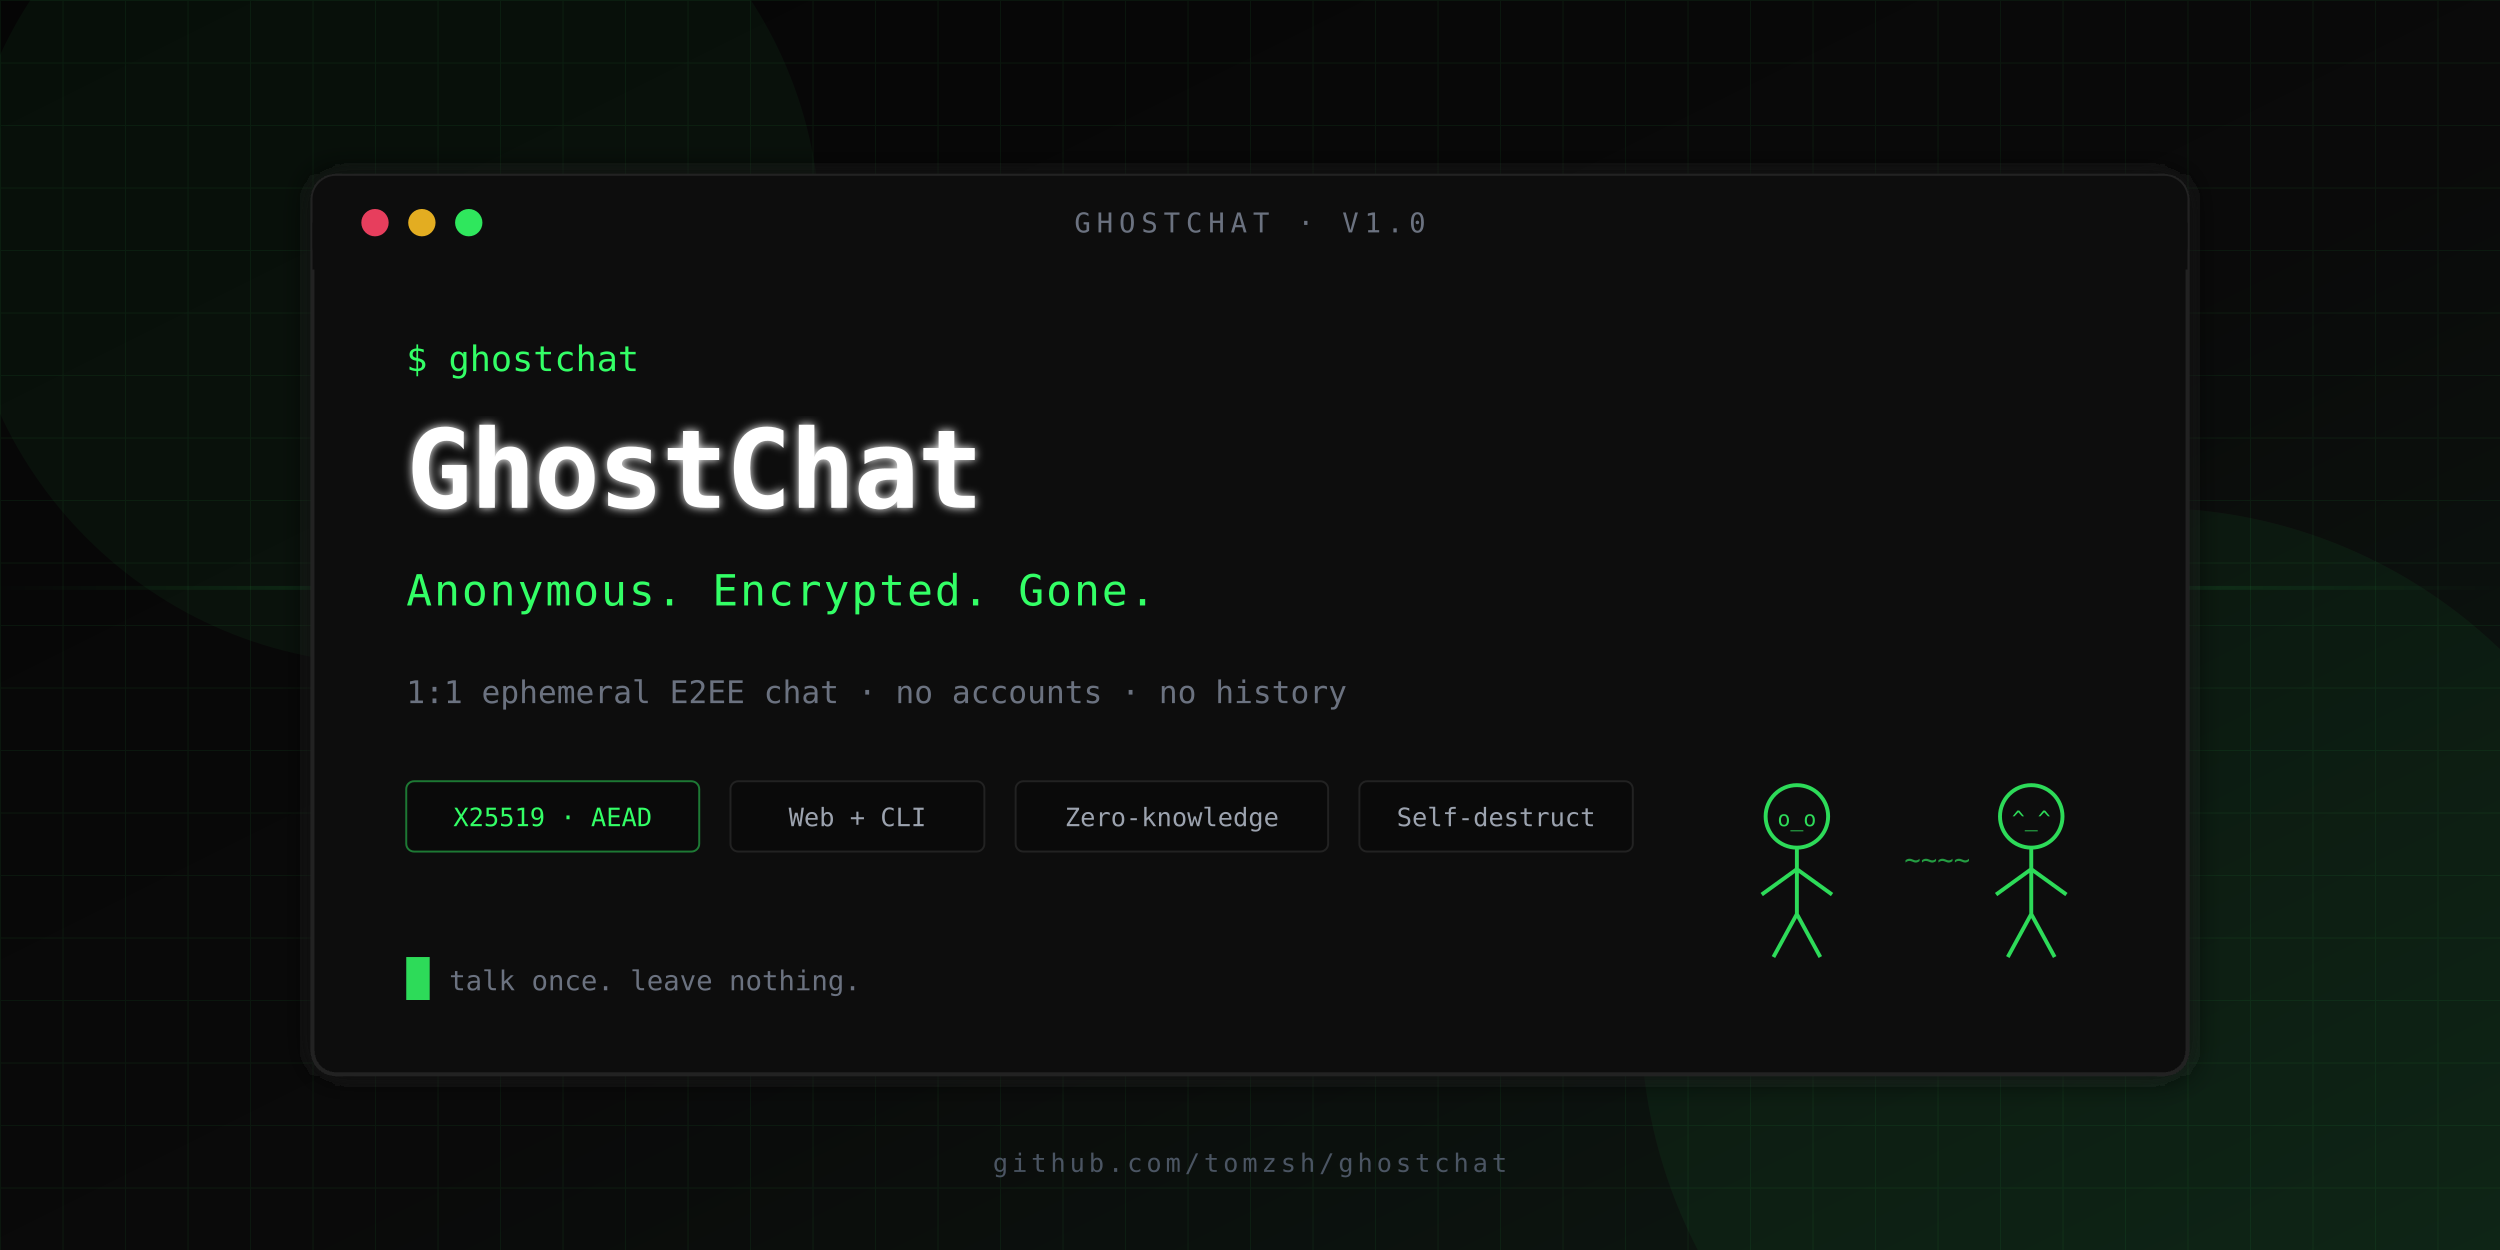
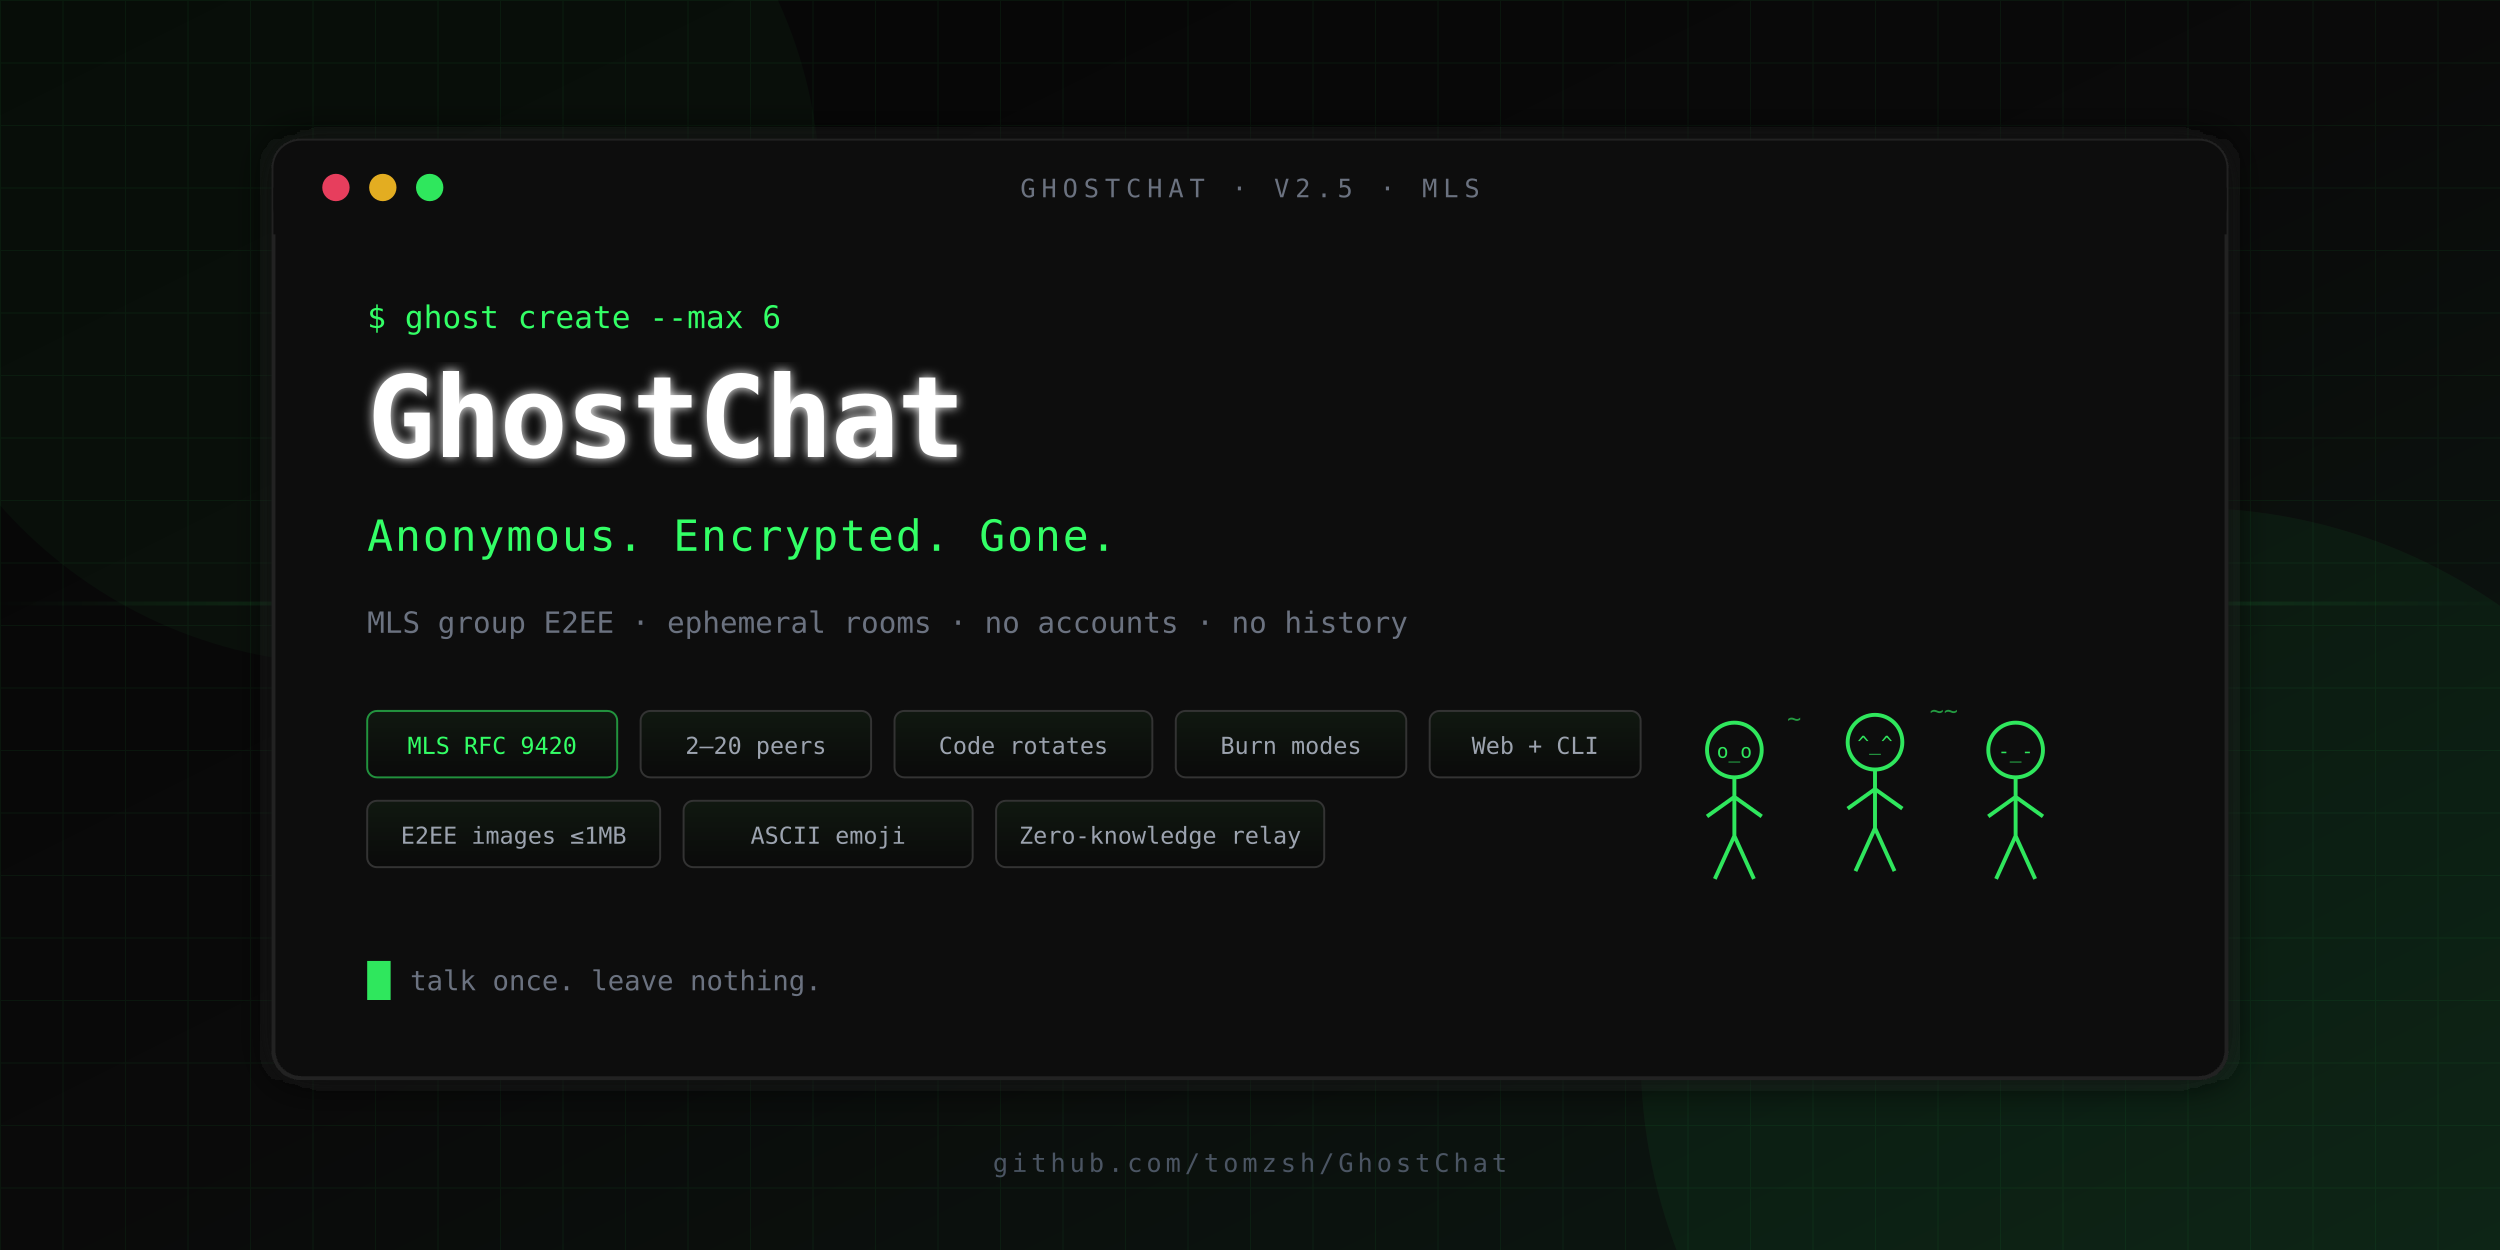
- <svg xmlns="http://www.w3.org/2000/svg" width="1280" height="640" viewBox="0 0 1280 640" role="img" aria-label="GhostChat — Anonymous Ephemeral E2EE Chat">
+ <svg xmlns="http://www.w3.org/2000/svg" width="1280" height="640" viewBox="0 0 1280 640" role="img" aria-label="GhostChat — Anonymous Ephemeral MLS E2EE Chat">
  <defs>
    <linearGradient id="bg" x1="0%" y1="0%" x2="100%" y2="100%">
      <stop offset="0%" stop-color="#050505" />
-       <stop offset="55%" stop-color="#0a0a0a" />
-       <stop offset="100%" stop-color="#0d1a12" />
+       <stop offset="50%" stop-color="#0a0a0a" />
+       <stop offset="100%" stop-color="#0c1a12" />
    </linearGradient>
    <linearGradient id="glow" x1="0%" y1="50%" x2="100%" y2="50%">
      <stop offset="0%" stop-color="#33ff66" stop-opacity="0" />
-       <stop offset="50%" stop-color="#33ff66" stop-opacity="0.35" />
+       <stop offset="50%" stop-color="#33ff66" stop-opacity="0.4" />
      <stop offset="100%" stop-color="#33ff66" stop-opacity="0" />
    </linearGradient>
+     <linearGradient id="chipFill" x1="0%" y1="0%" x2="0%" y2="100%">
+       <stop offset="0%" stop-color="#101810" />
+       <stop offset="100%" stop-color="#0a0a0a" />
+     </linearGradient>
    <pattern id="grid" width="32" height="32" patternUnits="userSpaceOnUse">
-       <path d="M32 0H0V32" fill="none" stroke="#33ff66" stroke-opacity="0.06" stroke-width="1" />
+       <path d="M32 0H0V32" fill="none" stroke="#33ff66" stroke-opacity="0.055" stroke-width="1" />
    </pattern>
    <filter id="softGlow" x="-20%" y="-20%" width="140%" height="140%">
-       <feGaussianBlur stdDeviation="8" result="b" />
+       <feGaussianBlur stdDeviation="10" result="b" />
      <feMerge>
        <feMergeNode in="b" />
        <feMergeNode in="SourceGraphic" />
      </feMerge>
    </filter>
    <filter id="titleGlow" x="-10%" y="-10%" width="120%" height="120%">
-       <feGaussianBlur stdDeviation="2.5" result="b" />
+       <feGaussianBlur stdDeviation="2.8" result="b" />
      <feMerge>
        <feMergeNode in="b" />
        <feMergeNode in="SourceGraphic" />
      </feMerge>
    </filter>
  </defs>
  <rect width="1280" height="640" fill="url(#bg)" />
  <rect width="1280" height="640" fill="url(#grid)" />
-   <circle cx="200" cy="120" r="220" fill="#33ff66" opacity="0.04" />
-   <circle cx="1100" cy="520" r="260" fill="#33ff66" opacity="0.05" />
-   <rect x="0" y="300" width="1280" height="2" fill="url(#glow)" />
-   <g transform="translate(160, 90)">
-     <rect x="0" y="0" width="960" height="460" rx="12" fill="#111111" stroke="#222222" stroke-width="2" filter="url(#softGlow)" />
-     <rect x="0" y="0" width="960" height="48" rx="12" fill="#0d0d0d" />
-     <rect x="0" y="24" width="960" height="24" fill="#0d0d0d" />
+   <circle cx="180" cy="100" r="240" fill="#33ff66" opacity="0.035" />
+   <circle cx="1120" cy="540" r="280" fill="#33ff66" opacity="0.05" />
+   <rect x="0" y="308" width="1280" height="2" fill="url(#glow)" />
+   <g transform="translate(140, 72)">
+     <rect x="0" y="0" width="1000" height="480" rx="14" fill="#111111" stroke="#222222" stroke-width="2" filter="url(#softGlow)" />
+     <rect x="0" y="0" width="1000" height="48" rx="14" fill="#0d0d0d" />
+     <rect x="0" y="24" width="1000" height="24" fill="#0d0d0d" />
    <circle cx="32" cy="24" r="7" fill="#ff4466" opacity="0.9" />
    <circle cx="56" cy="24" r="7" fill="#fbbf24" opacity="0.9" />
    <circle cx="80" cy="24" r="7" fill="#33ff66" opacity="0.9" />
-     <text x="480" y="29" text-anchor="middle" font-family="ui-monospace, SFMono-Regular, Menlo, Monaco, Consolas, monospace" font-size="14" fill="#6b7280" letter-spacing="3">GHOSTCHAT · V1.0</text>
-     <text x="48" y="100" font-family="ui-monospace, SFMono-Regular, Menlo, Monaco, Consolas, monospace" font-size="18" fill="#33ff66">$ ghostchat</text>
-     <text x="48" y="170" font-family="ui-monospace, SFMono-Regular, Menlo, Monaco, Consolas, monospace" font-size="56" font-weight="700" fill="#ffffff" filter="url(#titleGlow)" letter-spacing="-1">GhostChat</text>
-     <text x="48" y="220" font-family="ui-monospace, SFMono-Regular, Menlo, Monaco, Consolas, monospace" font-size="22" fill="#33ff66" letter-spacing="1">Anonymous. Encrypted. Gone.</text>
-     <text x="48" y="270" font-family="ui-monospace, SFMono-Regular, Menlo, Monaco, Consolas, monospace" font-size="16" fill="#6b7280">1:1 ephemeral E2EE chat · no accounts · no history</text>
-     <g transform="translate(48, 310)" font-family="ui-monospace, SFMono-Regular, Menlo, Monaco, Consolas, monospace" font-size="13">
-       <rect x="0" y="0" width="150" height="36" rx="4" fill="#0a0a0a" stroke="#33ff66" stroke-opacity="0.45" />
-       <text x="75" y="23" text-anchor="middle" fill="#33ff66">X25519 · AEAD</text>
-       <rect x="166" y="0" width="130" height="36" rx="4" fill="#0a0a0a" stroke="#222" />
-       <text x="231" y="23" text-anchor="middle" fill="#9ca3af">Web + CLI</text>
-       <rect x="312" y="0" width="160" height="36" rx="4" fill="#0a0a0a" stroke="#222" />
-       <text x="392" y="23" text-anchor="middle" fill="#9ca3af">Zero-knowledge</text>
-       <rect x="488" y="0" width="140" height="36" rx="4" fill="#0a0a0a" stroke="#222" />
-       <text x="558" y="23" text-anchor="middle" fill="#9ca3af">Self-destruct</text>
+     <text x="500" y="29" text-anchor="middle" font-family="ui-monospace, SFMono-Regular, Menlo, Monaco, Consolas, monospace" font-size="13" fill="#6b7280" letter-spacing="3">GHOSTCHAT · V2.5 · MLS</text>
+     <text x="48" y="96" font-family="ui-monospace, SFMono-Regular, Menlo, Monaco, Consolas, monospace" font-size="16" fill="#33ff66">$ ghost create --max 6</text>
+     <text x="48" y="162" font-family="ui-monospace, SFMono-Regular, Menlo, Monaco, Consolas, monospace" font-size="58" font-weight="700" fill="#ffffff" filter="url(#titleGlow)" letter-spacing="-1">GhostChat</text>
+     <text x="48" y="210" font-family="ui-monospace, SFMono-Regular, Menlo, Monaco, Consolas, monospace" font-size="22" fill="#33ff66" letter-spacing="1">Anonymous. Encrypted. Gone.</text>
+     <text x="48" y="252" font-family="ui-monospace, SFMono-Regular, Menlo, Monaco, Consolas, monospace" font-size="15" fill="#6b7280">MLS group E2EE · ephemeral rooms · no accounts · no history</text>
+     <g transform="translate(48, 292)" font-family="ui-monospace, SFMono-Regular, Menlo, Monaco, Consolas, monospace" font-size="12">
+       <rect x="0" y="0" width="128" height="34" rx="5" fill="url(#chipFill)" stroke="#33ff66" stroke-opacity="0.55" />
+       <text x="64" y="22" text-anchor="middle" fill="#33ff66">MLS RFC 9420</text>
+       <rect x="140" y="0" width="118" height="34" rx="5" fill="url(#chipFill)" stroke="#333" />
+       <text x="199" y="22" text-anchor="middle" fill="#9ca3af">2–20 peers</text>
+       <rect x="270" y="0" width="132" height="34" rx="5" fill="url(#chipFill)" stroke="#333" />
+       <text x="336" y="22" text-anchor="middle" fill="#9ca3af">Code rotates</text>
+       <rect x="414" y="0" width="118" height="34" rx="5" fill="url(#chipFill)" stroke="#333" />
+       <text x="473" y="22" text-anchor="middle" fill="#9ca3af">Burn modes</text>
+       <rect x="544" y="0" width="108" height="34" rx="5" fill="url(#chipFill)" stroke="#333" />
+       <text x="598" y="22" text-anchor="middle" fill="#9ca3af">Web + CLI</text>
    </g>
-     <g transform="translate(720, 300)" fill="none" stroke="#33ff66" stroke-width="2" opacity="0.85" font-family="ui-monospace, SFMono-Regular, Menlo, Monaco, Consolas, monospace">
-       <circle cx="40" cy="28" r="16" stroke="#33ff66" />
-       <text x="40" y="33" text-anchor="middle" font-size="11" fill="#33ff66" stroke="none">o_o</text>
-       <path d="M40 44 L40 78 M40 55 L22 68 M40 55 L58 68 M40 78 L28 100 M40 78 L52 100" />
-       <text x="95" y="55" font-size="14" fill="#33ff66" stroke="none" opacity="0.7">~~~~</text>
-       <circle cx="160" cy="28" r="16" stroke="#33ff66" />
-       <text x="160" y="33" text-anchor="middle" font-size="11" fill="#33ff66" stroke="none">^_^</text>
-       <path d="M160 44 L160 78 M160 55 L142 68 M160 55 L178 68 M160 78 L148 100 M160 78 L172 100" />
+     <g transform="translate(48, 338)" font-family="ui-monospace, SFMono-Regular, Menlo, Monaco, Consolas, monospace" font-size="12">
+       <rect x="0" y="0" width="150" height="34" rx="5" fill="url(#chipFill)" stroke="#333" />
+       <text x="75" y="22" text-anchor="middle" fill="#9ca3af">E2EE images ≤1MB</text>
+       <rect x="162" y="0" width="148" height="34" rx="5" fill="url(#chipFill)" stroke="#333" />
+       <text x="236" y="22" text-anchor="middle" fill="#9ca3af">ASCII emoji</text>
+       <rect x="322" y="0" width="168" height="34" rx="5" fill="url(#chipFill)" stroke="#333" />
+       <text x="406" y="22" text-anchor="middle" fill="#9ca3af">Zero-knowledge relay</text>
    </g>
-     <rect x="48" y="400" width="12" height="22" fill="#33ff66" opacity="0.85" />
-     <text x="70" y="417" font-family="ui-monospace, SFMono-Regular, Menlo, Monaco, Consolas, monospace" font-size="14" fill="#6b7280">talk once. leave nothing.</text>
+     <g transform="translate(720, 288)" fill="none" stroke="#33ff66" stroke-width="2" opacity="0.9" font-family="ui-monospace, SFMono-Regular, Menlo, Monaco, Consolas, monospace">
+       <circle cx="28" cy="24" r="14" stroke="#33ff66" />
+       <text x="28" y="28" text-anchor="middle" font-size="10" fill="#33ff66" stroke="none">o_o</text>
+       <path d="M28 38 L28 68 M28 48 L14 58 M28 48 L42 58 M28 68 L18 90 M28 68 L38 90" />
+       <circle cx="100" cy="20" r="14" stroke="#33ff66" />
+       <text x="100" y="24" text-anchor="middle" font-size="10" fill="#33ff66" stroke="none">^_^</text>
+       <path d="M100 34 L100 64 M100 44 L86 54 M100 44 L114 54 M100 64 L90 86 M100 64 L110 86" />
+       <circle cx="172" cy="24" r="14" stroke="#33ff66" />
+       <text x="172" y="28" text-anchor="middle" font-size="10" fill="#33ff66" stroke="none">-_-</text>
+       <path d="M172 38 L172 68 M172 48 L158 58 M172 48 L186 58 M172 68 L162 90 M172 68 L182 90" />
+       <text x="55" y="12" font-size="12" fill="#33ff66" stroke="none" opacity="0.65">~</text>
+       <text x="128" y="8" font-size="12" fill="#33ff66" stroke="none" opacity="0.65">~~</text>
+     </g>
+     <rect x="48" y="420" width="12" height="20" fill="#33ff66" opacity="0.9" />
+     <text x="70" y="435" font-family="ui-monospace, SFMono-Regular, Menlo, Monaco, Consolas, monospace" font-size="14" fill="#6b7280">talk once. leave nothing.</text>
  </g>
-   <text x="640" y="600" text-anchor="middle" font-family="ui-monospace, SFMono-Regular, Menlo, Monaco, Consolas, monospace" font-size="13" fill="#4b5563" letter-spacing="2">github.com/tomzsh/ghostchat</text>
+   <text x="640" y="600" text-anchor="middle" font-family="ui-monospace, SFMono-Regular, Menlo, Monaco, Consolas, monospace" font-size="13" fill="#4b5563" letter-spacing="2">github.com/tomzsh/GhostChat</text>
</svg>
